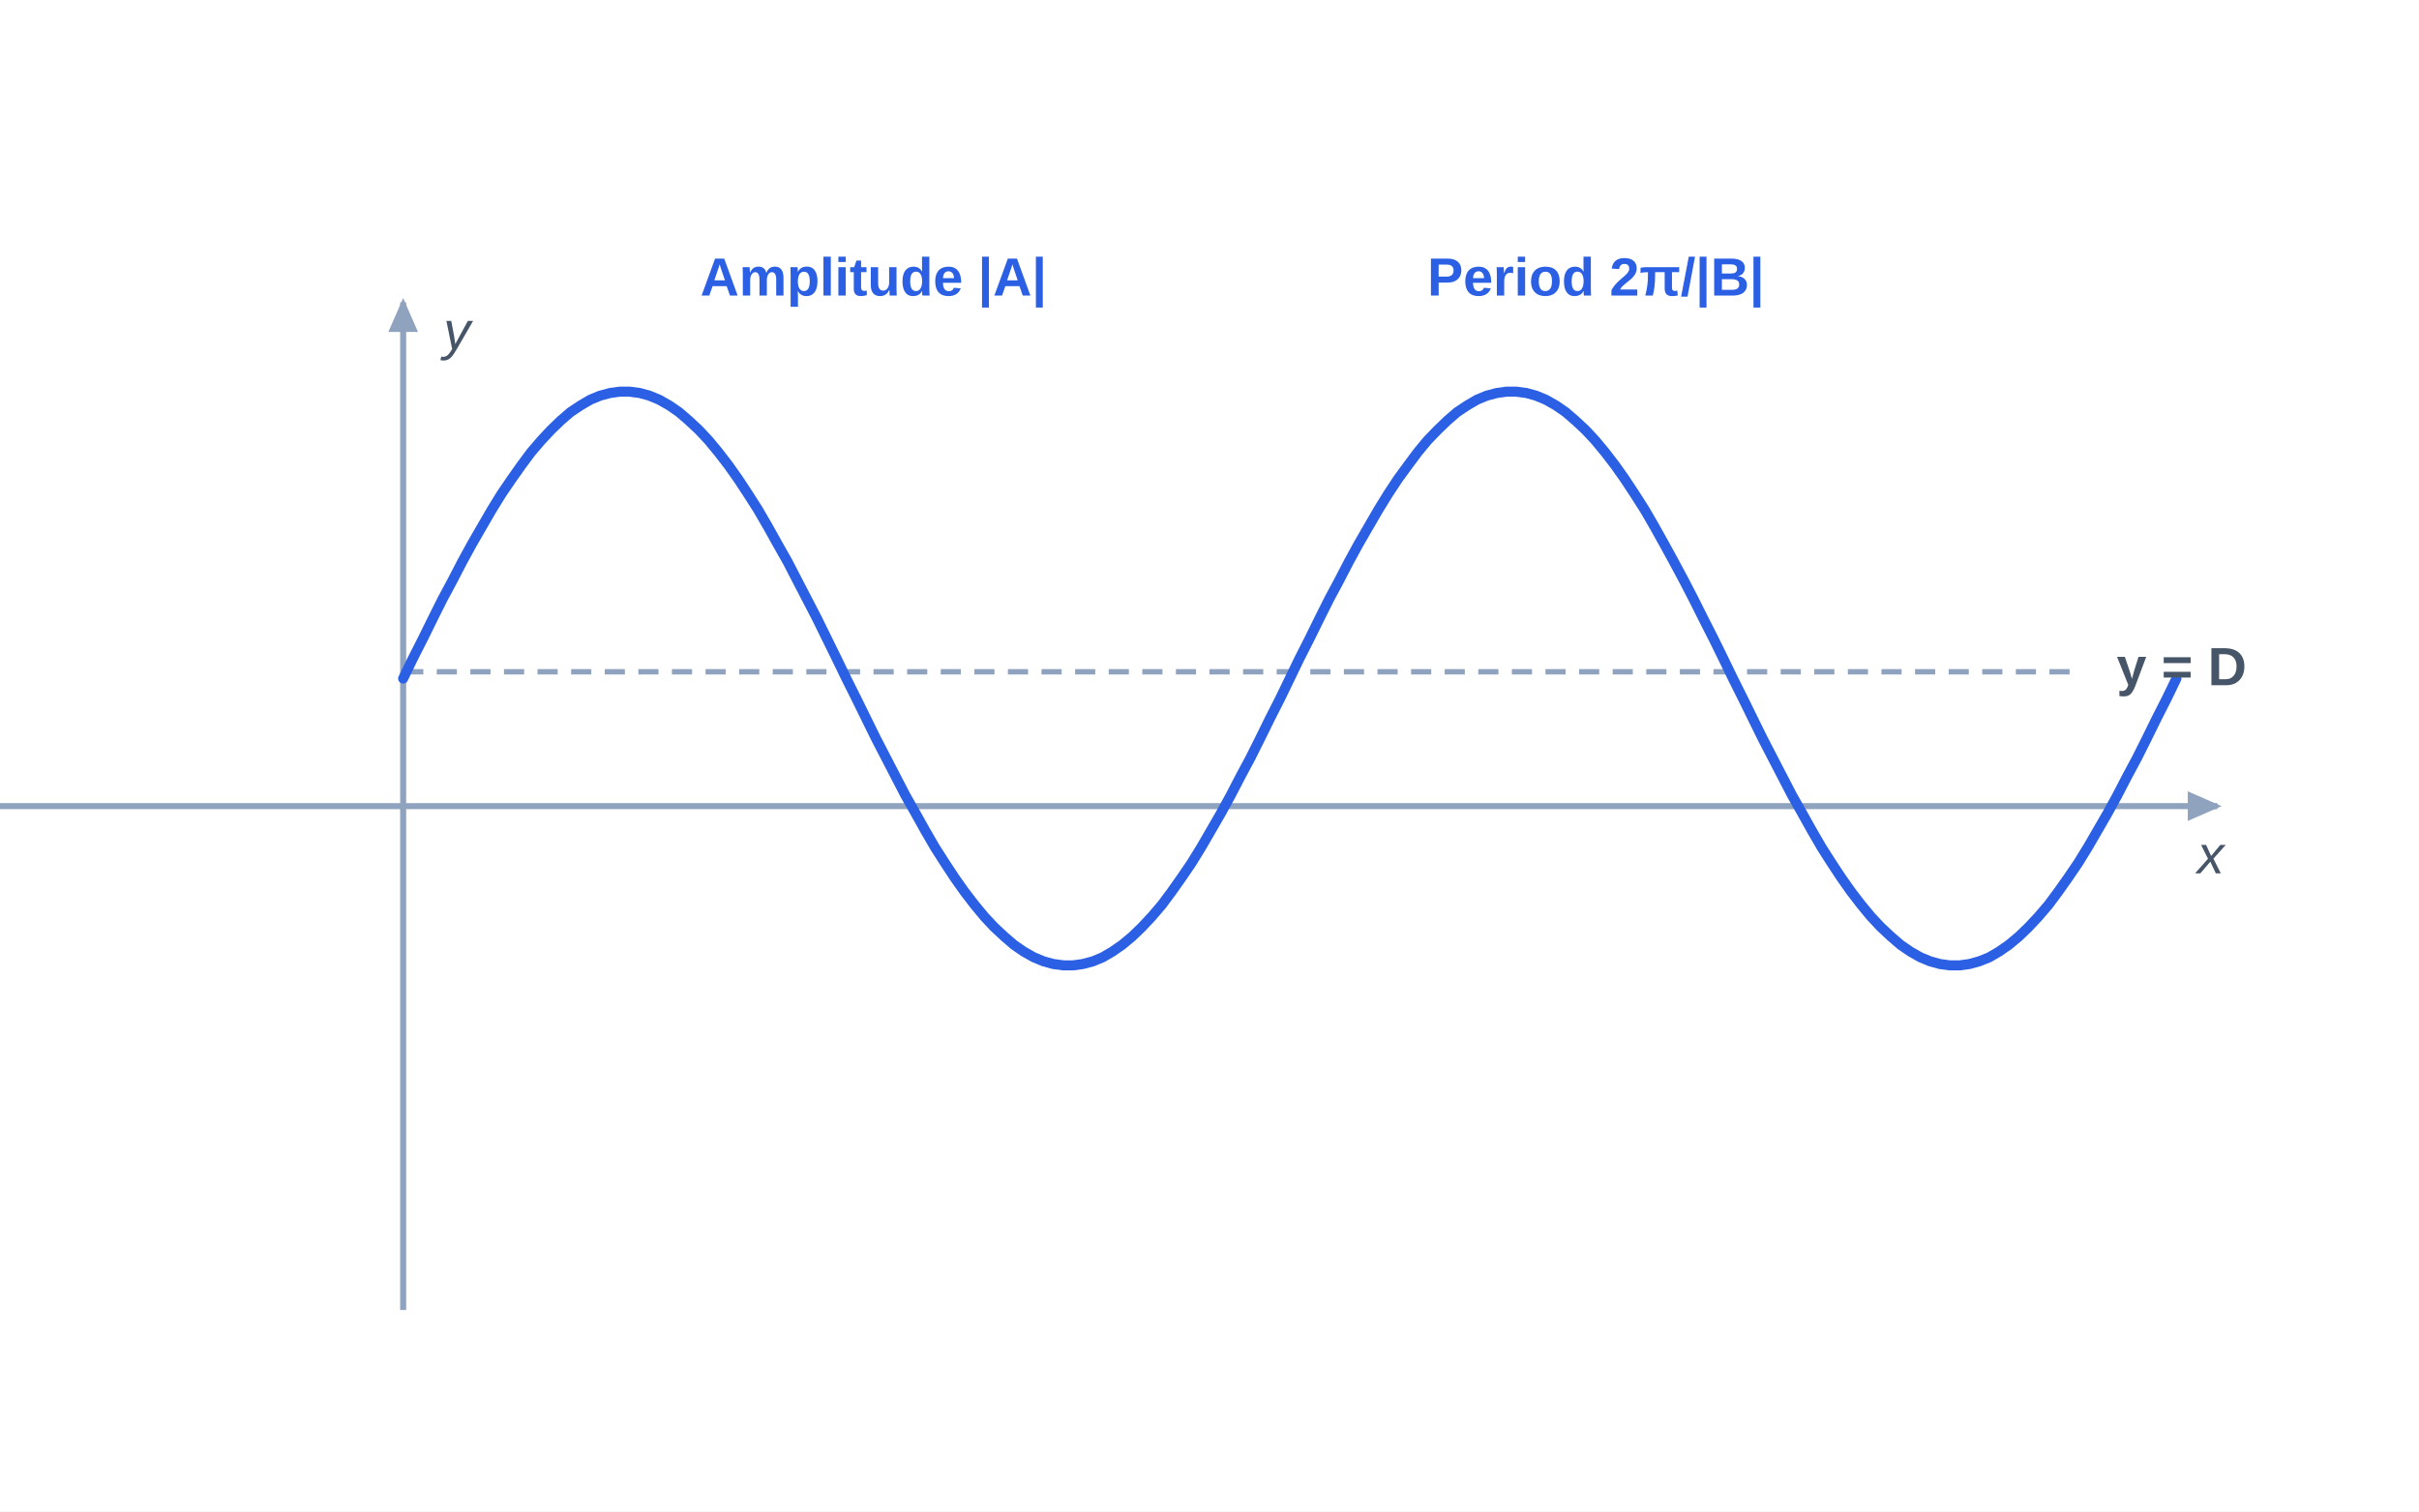
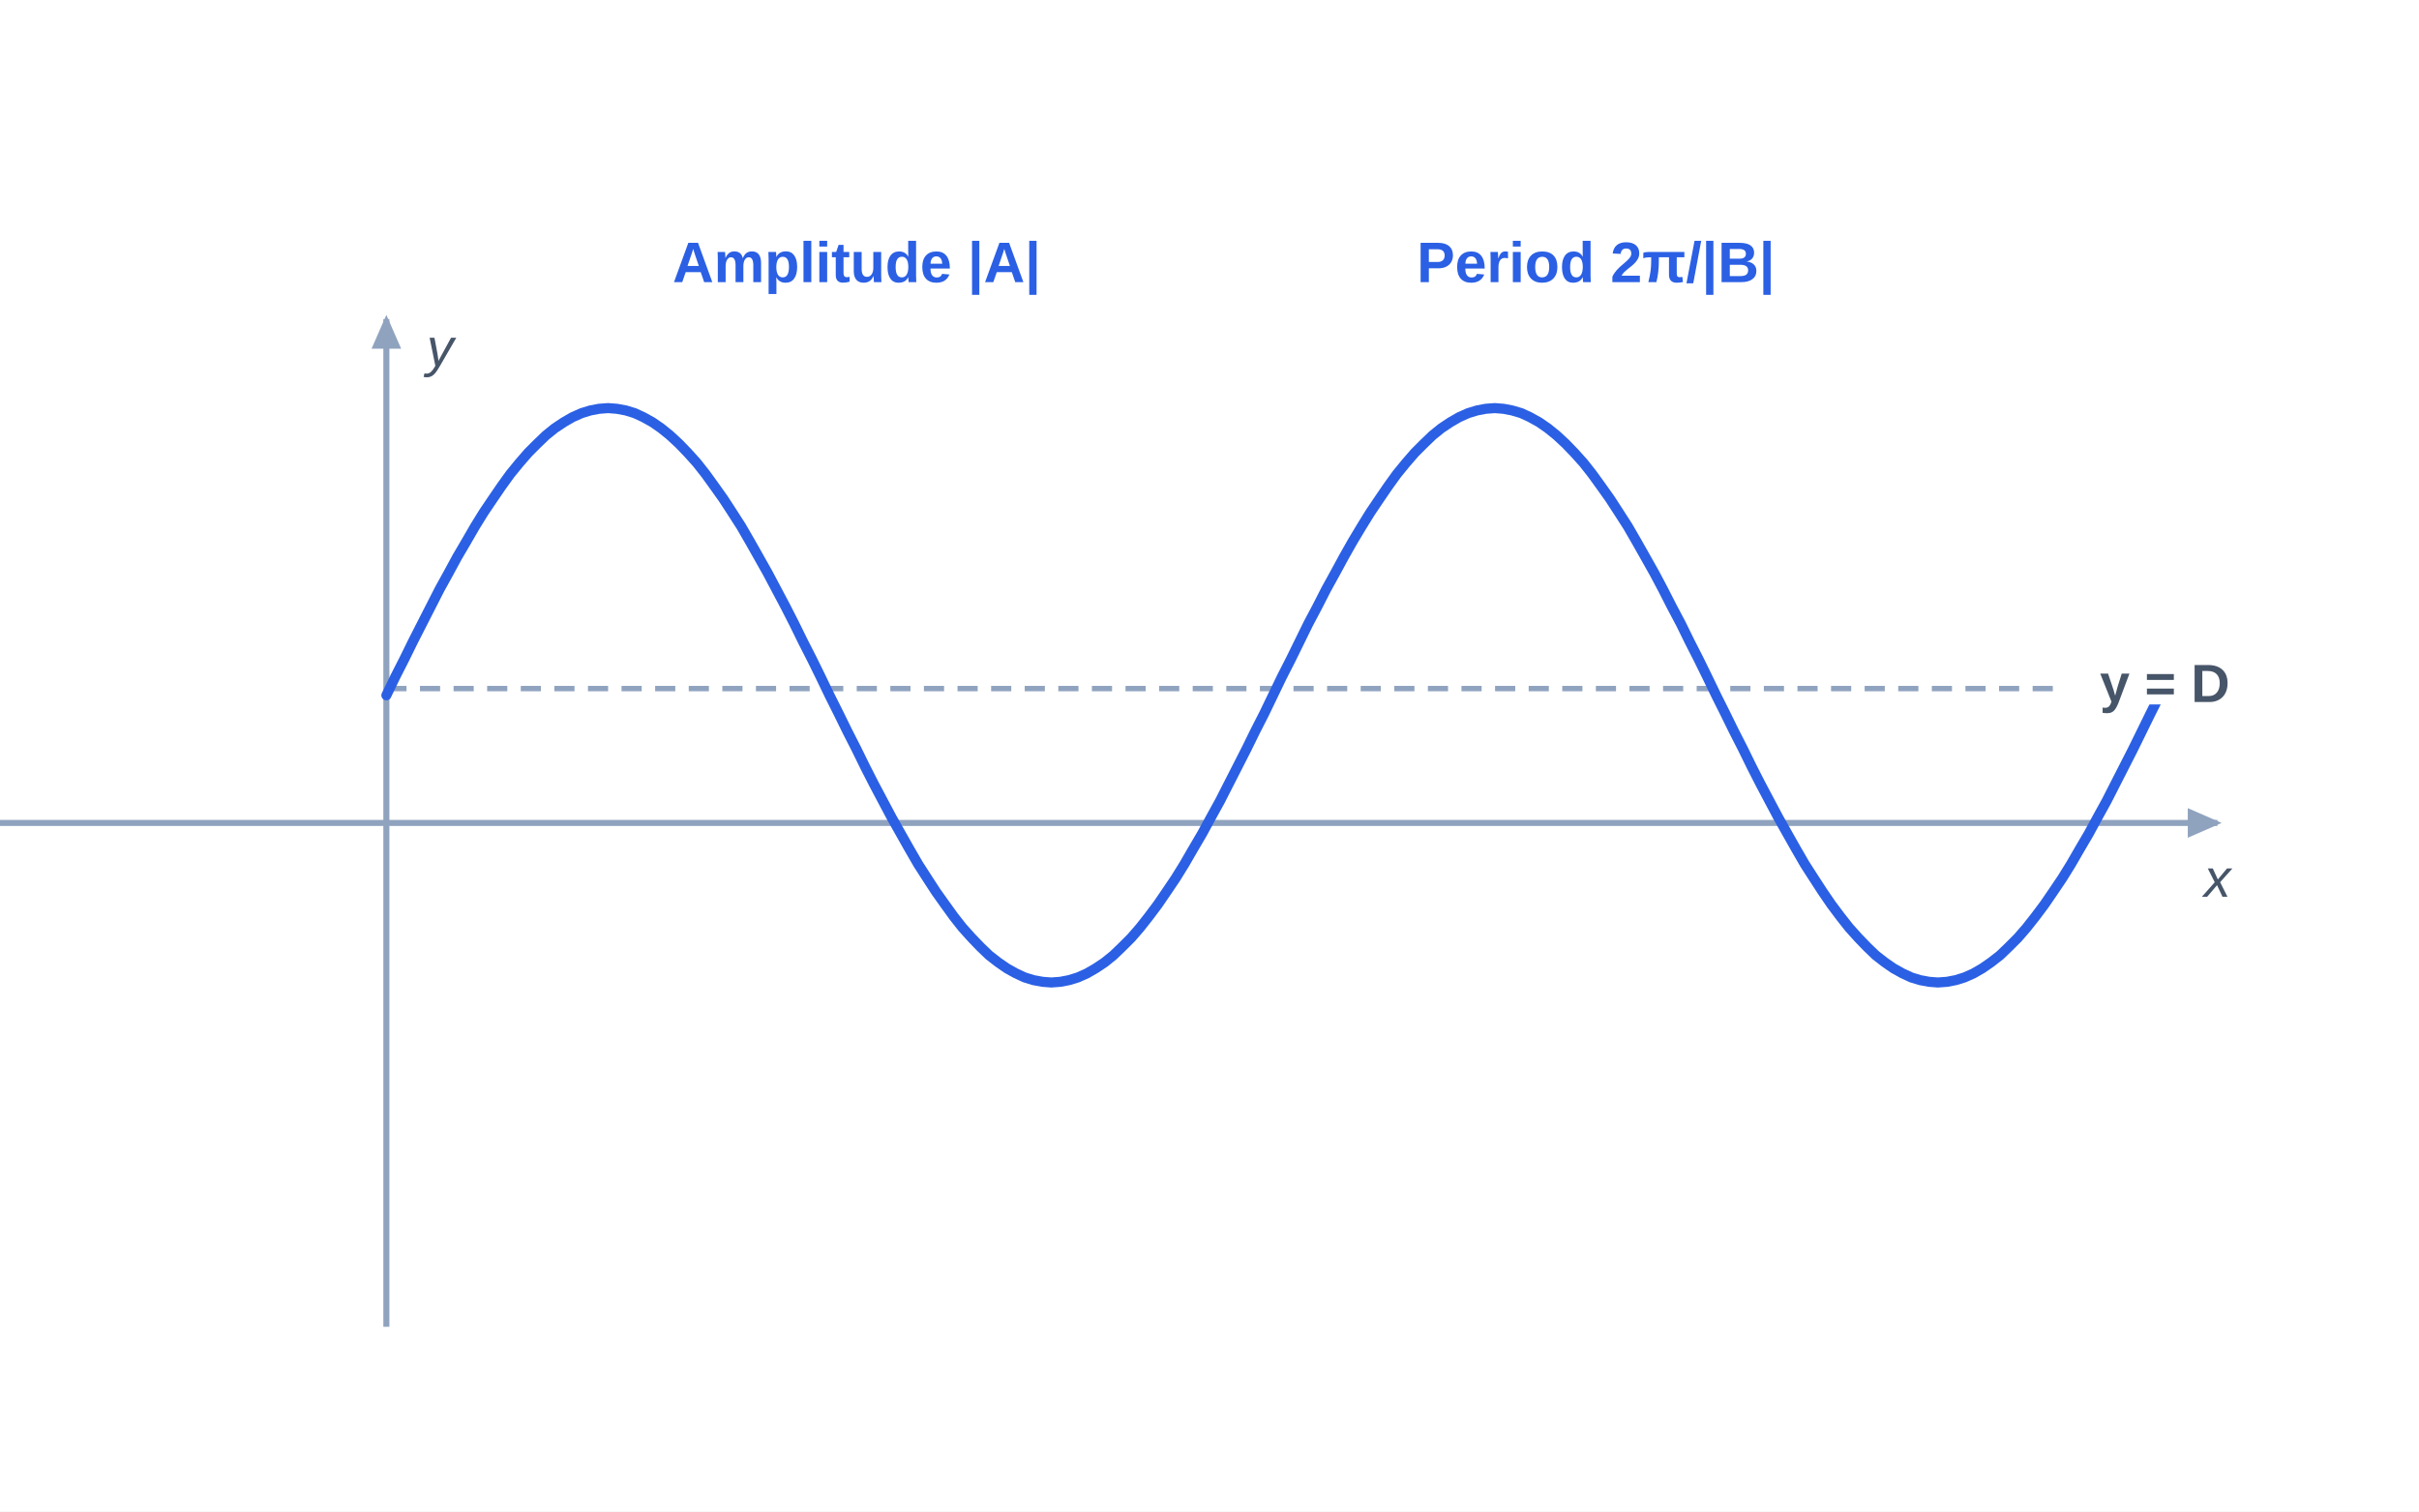
<svg xmlns="http://www.w3.org/2000/svg" viewBox="0 0 720 450">
  <rect width="720" height="450" fill="#FFFFFF" />
  <defs>
    <marker id="ax" viewBox="0 0 10 10" refX="8" refY="5" markerWidth="7" markerHeight="7" orient="auto">
      <path d="M1 1.5L9 5L1 8.5z" fill="#8FA3BF" />
    </marker>
    <marker id="arr" viewBox="0 0 10 10" refX="8" refY="5" markerWidth="6.5" markerHeight="6.5" orient="auto">
      <path d="M1 1.5L9 5L1 8.5z" fill="#2B60E5" />
    </marker>
  </defs>
-   <line x1="-420" y1="240" x2="660" y2="240" stroke="#8FA3BF" stroke-width="1.8" marker-end="url(#ax)" />
-   <line x1="120" y1="390" x2="120" y2="90" stroke="#8FA3BF" stroke-width="1.8" marker-end="url(#ax)" />
-   <text x="654" y="260" font-family="Arial,sans-serif" font-size="16" font-style="italic" fill="#475569">x</text>
-   <text x="132" y="104" font-family="Arial,sans-serif" font-size="16" font-style="italic" fill="#475569">y</text>
-   <line x1="120" y1="200" x2="620" y2="200" stroke="#8FA3BF" stroke-width="1.6" stroke-dasharray="6 4" />
-   <path d="M 120.0 202.0 L 122.9 196.0 L 125.9 190.1 L 128.8 184.2 L 131.7 178.4 L 134.7 172.8 L 137.6 167.2 L 140.5 161.9 L 143.5 156.7 L 146.4 151.7 L 149.3 147.0 L 152.3 142.6 L 155.2 138.5 L 158.1 134.6 L 161.1 131.1 L 164.0 128.0 L 166.9 125.2 L 169.8 122.7 L 172.8 120.7 L 175.7 119.0 L 178.6 117.8 L 181.6 117.0 L 184.5 116.6 L 187.4 116.6 L 190.4 117.0 L 193.3 117.8 L 196.2 119.0 L 199.2 120.7 L 202.1 122.7 L 205.0 125.2 L 208.0 128.0 L 210.9 131.1 L 213.8 134.6 L 216.8 138.5 L 219.7 142.6 L 222.6 147.0 L 225.6 151.7 L 228.5 156.7 L 231.4 161.9 L 234.4 167.2 L 237.3 172.8 L 240.2 178.4 L 243.2 184.2 L 246.1 190.1 L 249.0 196.0 L 251.9 202.0 L 254.9 208.0 L 257.8 213.9 L 260.7 219.8 L 263.7 225.6 L 266.6 231.2 L 269.5 236.8 L 272.5 242.1 L 275.4 247.3 L 278.3 252.3 L 281.3 257.0 L 284.2 261.4 L 287.1 265.5 L 290.1 269.4 L 293.0 272.9 L 295.9 276.0 L 298.9 278.8 L 301.8 281.3 L 304.7 283.3 L 307.7 285.0 L 310.6 286.2 L 313.5 287.0 L 316.5 287.4 L 319.4 287.4 L 322.3 287.0 L 325.3 286.2 L 328.2 285.0 L 331.1 283.3 L 334.0 281.3 L 337.0 278.8 L 339.9 276.0 L 342.8 272.9 L 345.8 269.4 L 348.7 265.5 L 351.6 261.4 L 354.6 257.0 L 357.5 252.3 L 360.4 247.3 L 363.4 242.1 L 366.3 236.8 L 369.2 231.2 L 372.2 225.6 L 375.1 219.8 L 378.0 213.9 L 381.0 208.0 L 383.9 202.0 L 386.8 196.0 L 389.8 190.1 L 392.7 184.2 L 395.6 178.4 L 398.6 172.8 L 401.5 167.2 L 404.4 161.9 L 407.4 156.7 L 410.3 151.7 L 413.2 147.0 L 416.1 142.6 L 419.1 138.5 L 422.0 134.6 L 424.9 131.1 L 427.9 128.0 L 430.8 125.2 L 433.7 122.7 L 436.7 120.7 L 439.6 119.0 L 442.5 117.8 L 445.5 117.0 L 448.4 116.6 L 451.3 116.6 L 454.3 117.0 L 457.2 117.8 L 460.1 119.0 L 463.1 120.7 L 466.0 122.7 L 468.9 125.2 L 471.9 128.0 L 474.8 131.1 L 477.7 134.6 L 480.7 138.5 L 483.6 142.6 L 486.5 147.0 L 489.5 151.7 L 492.4 156.7 L 495.3 161.9 L 498.2 167.2 L 501.2 172.8 L 504.1 178.4 L 507.0 184.2 L 510.0 190.1 L 512.9 196.0 L 515.8 202.0 L 518.8 208.0 L 521.7 213.9 L 524.6 219.8 L 527.6 225.6 L 530.5 231.2 L 533.4 236.8 L 536.4 242.1 L 539.3 247.3 L 542.2 252.3 L 545.2 257.0 L 548.1 261.4 L 551.0 265.5 L 554.0 269.4 L 556.9 272.9 L 559.8 276.0 L 562.8 278.8 L 565.7 281.3 L 568.6 283.3 L 571.6 285.0 L 574.5 286.2 L 577.4 287.0 L 580.3 287.4 L 583.3 287.4 L 586.2 287.0 L 589.1 286.2 L 592.1 285.0 L 595.0 283.3 L 597.9 281.3 L 600.9 278.8 L 603.8 276.0 L 606.7 272.9 L 609.7 269.4 L 612.6 265.5 L 615.5 261.4 L 618.5 257.0 L 621.4 252.3 L 624.3 247.3 L 627.3 242.1 L 630.2 236.8 L 633.1 231.2 L 636.1 225.6 L 639.0 219.8 L 641.9 213.9 L 644.9 208.0 L 647.8 202.0" fill="none" stroke="#2B60E5" stroke-width="3" stroke-linecap="round" />
-   <text x="630" y="204" text-anchor="start" font-family="Arial,sans-serif" font-size="16" font-weight="600" fill="#475569">y = D</text>
-   <text x="260" y="88" text-anchor="middle" font-family="Arial,sans-serif" font-size="16" font-weight="600" fill="#2B60E5">Amplitude |A|</text>
-   <text x="475" y="88" text-anchor="middle" font-family="Arial,sans-serif" font-size="16" font-weight="600" fill="#2B60E5">Period 2π/|B|</text>
+   <line x1="-430" y1="245" x2="660" y2="245" stroke="#8FA3BF" stroke-width="1.8" marker-end="url(#ax)" />
+   <line x1="115" y1="395" x2="115" y2="95" stroke="#8FA3BF" stroke-width="1.8" marker-end="url(#ax)" />
+   <text x="656" y="267" font-family="Arial,sans-serif" font-size="16" font-style="italic" fill="#475569">x</text>
+   <text x="127" y="109" font-family="Arial,sans-serif" font-size="16" font-style="italic" fill="#475569">y</text>
+   <line x1="115" y1="205" x2="615" y2="205" stroke="#8FA3BF" stroke-width="1.6" stroke-dasharray="6 4" />
+   <path d="M 115.0 207.0 L 117.6 201.6 L 120.3 196.3 L 122.9 191.0 L 125.6 185.7 L 128.2 180.6 L 130.8 175.5 L 133.5 170.6 L 136.1 165.8 L 138.8 161.2 L 141.4 156.7 L 144.0 152.5 L 146.7 148.5 L 149.3 144.7 L 151.9 141.1 L 154.6 137.8 L 157.2 134.8 L 159.9 132.1 L 162.5 129.6 L 165.1 127.5 L 167.8 125.7 L 170.4 124.2 L 173.1 123.0 L 175.7 122.2 L 178.3 121.7 L 181.0 121.5 L 183.6 121.7 L 186.3 122.2 L 188.9 123.0 L 191.5 124.2 L 194.2 125.7 L 196.8 127.5 L 199.4 129.6 L 202.1 132.1 L 204.7 134.8 L 207.4 137.8 L 210.0 141.1 L 212.6 144.7 L 215.3 148.5 L 217.9 152.5 L 220.6 156.7 L 223.2 161.2 L 225.8 165.8 L 228.5 170.6 L 231.1 175.5 L 233.8 180.6 L 236.4 185.7 L 239.0 191.0 L 241.7 196.3 L 244.3 201.6 L 246.9 207.0 L 249.6 212.4 L 252.2 217.7 L 254.9 223.0 L 257.5 228.3 L 260.1 233.4 L 262.8 238.5 L 265.4 243.4 L 268.1 248.2 L 270.7 252.8 L 273.3 257.3 L 276.0 261.5 L 278.6 265.5 L 281.3 269.3 L 283.9 272.9 L 286.5 276.2 L 289.2 279.2 L 291.8 281.9 L 294.4 284.4 L 297.1 286.5 L 299.7 288.3 L 302.4 289.8 L 305.0 291.0 L 307.6 291.8 L 310.3 292.3 L 312.9 292.5 L 315.6 292.3 L 318.2 291.8 L 320.8 291.0 L 323.5 289.8 L 326.1 288.3 L 328.8 286.5 L 331.4 284.4 L 334.0 281.9 L 336.7 279.2 L 339.3 276.2 L 341.9 272.9 L 344.6 269.3 L 347.2 265.5 L 349.9 261.5 L 352.5 257.3 L 355.1 252.8 L 357.8 248.2 L 360.4 243.4 L 363.1 238.5 L 365.7 233.4 L 368.3 228.3 L 371.0 223.0 L 373.6 217.7 L 376.3 212.4 L 378.9 207.0 L 381.5 201.6 L 384.2 196.3 L 386.8 191.0 L 389.4 185.7 L 392.1 180.6 L 394.7 175.5 L 397.4 170.6 L 400.0 165.8 L 402.6 161.2 L 405.3 156.7 L 407.9 152.5 L 410.6 148.5 L 413.2 144.7 L 415.8 141.1 L 418.5 137.8 L 421.1 134.8 L 423.8 132.1 L 426.4 129.6 L 429.0 127.5 L 431.7 125.7 L 434.3 124.2 L 437.0 123.0 L 439.6 122.2 L 442.2 121.7 L 444.9 121.5 L 447.5 121.7 L 450.1 122.2 L 452.8 123.0 L 455.4 124.2 L 458.1 125.7 L 460.7 127.5 L 463.3 129.6 L 466.0 132.1 L 468.6 134.8 L 471.3 137.8 L 473.9 141.1 L 476.5 144.7 L 479.2 148.5 L 481.8 152.5 L 484.5 156.7 L 487.1 161.2 L 489.7 165.8 L 492.4 170.6 L 495.0 175.5 L 497.6 180.6 L 500.3 185.7 L 502.9 191.0 L 505.6 196.3 L 508.2 201.6 L 510.8 207.0 L 513.5 212.4 L 516.1 217.7 L 518.8 223.0 L 521.4 228.3 L 524.0 233.4 L 526.7 238.5 L 529.3 243.4 L 532.0 248.2 L 534.6 252.8 L 537.2 257.3 L 539.9 261.5 L 542.5 265.5 L 545.1 269.3 L 547.8 272.9 L 550.4 276.2 L 553.1 279.2 L 555.7 281.9 L 558.3 284.4 L 561.0 286.5 L 563.6 288.3 L 566.3 289.8 L 568.9 291.0 L 571.5 291.8 L 574.2 292.3 L 576.8 292.5 L 579.5 292.3 L 582.1 291.8 L 584.7 291.0 L 587.4 289.8 L 590.0 288.3 L 592.6 286.5 L 595.3 284.4 L 597.9 281.9 L 600.6 279.2 L 603.2 276.2 L 605.8 272.9 L 608.5 269.3 L 611.1 265.5 L 613.8 261.5 L 616.4 257.3 L 619.0 252.8 L 621.7 248.2 L 624.3 243.4 L 627.0 238.5 L 629.6 233.4 L 632.2 228.3 L 634.9 223.0 L 637.5 217.7 L 640.1 212.4 L 642.8 207.0" fill="none" stroke="#2B60E5" stroke-width="3" stroke-linecap="round" />
+   <text x="625" y="209" text-anchor="start" font-family="Arial,sans-serif" font-size="16" font-weight="600" fill="#475569" paint-order="stroke" stroke="#FFFFFF" stroke-width="6" stroke-linejoin="round">y = D</text>
+   <text x="255" y="84" text-anchor="middle" font-family="Arial,sans-serif" font-size="17" font-weight="600" fill="#2B60E5" paint-order="stroke" stroke="#FFFFFF" stroke-width="6" stroke-linejoin="round">Amplitude |A|</text>
+   <text x="475" y="84" text-anchor="middle" font-family="Arial,sans-serif" font-size="17" font-weight="600" fill="#2B60E5" paint-order="stroke" stroke="#FFFFFF" stroke-width="6" stroke-linejoin="round">Period 2π/|B|</text>
</svg>
